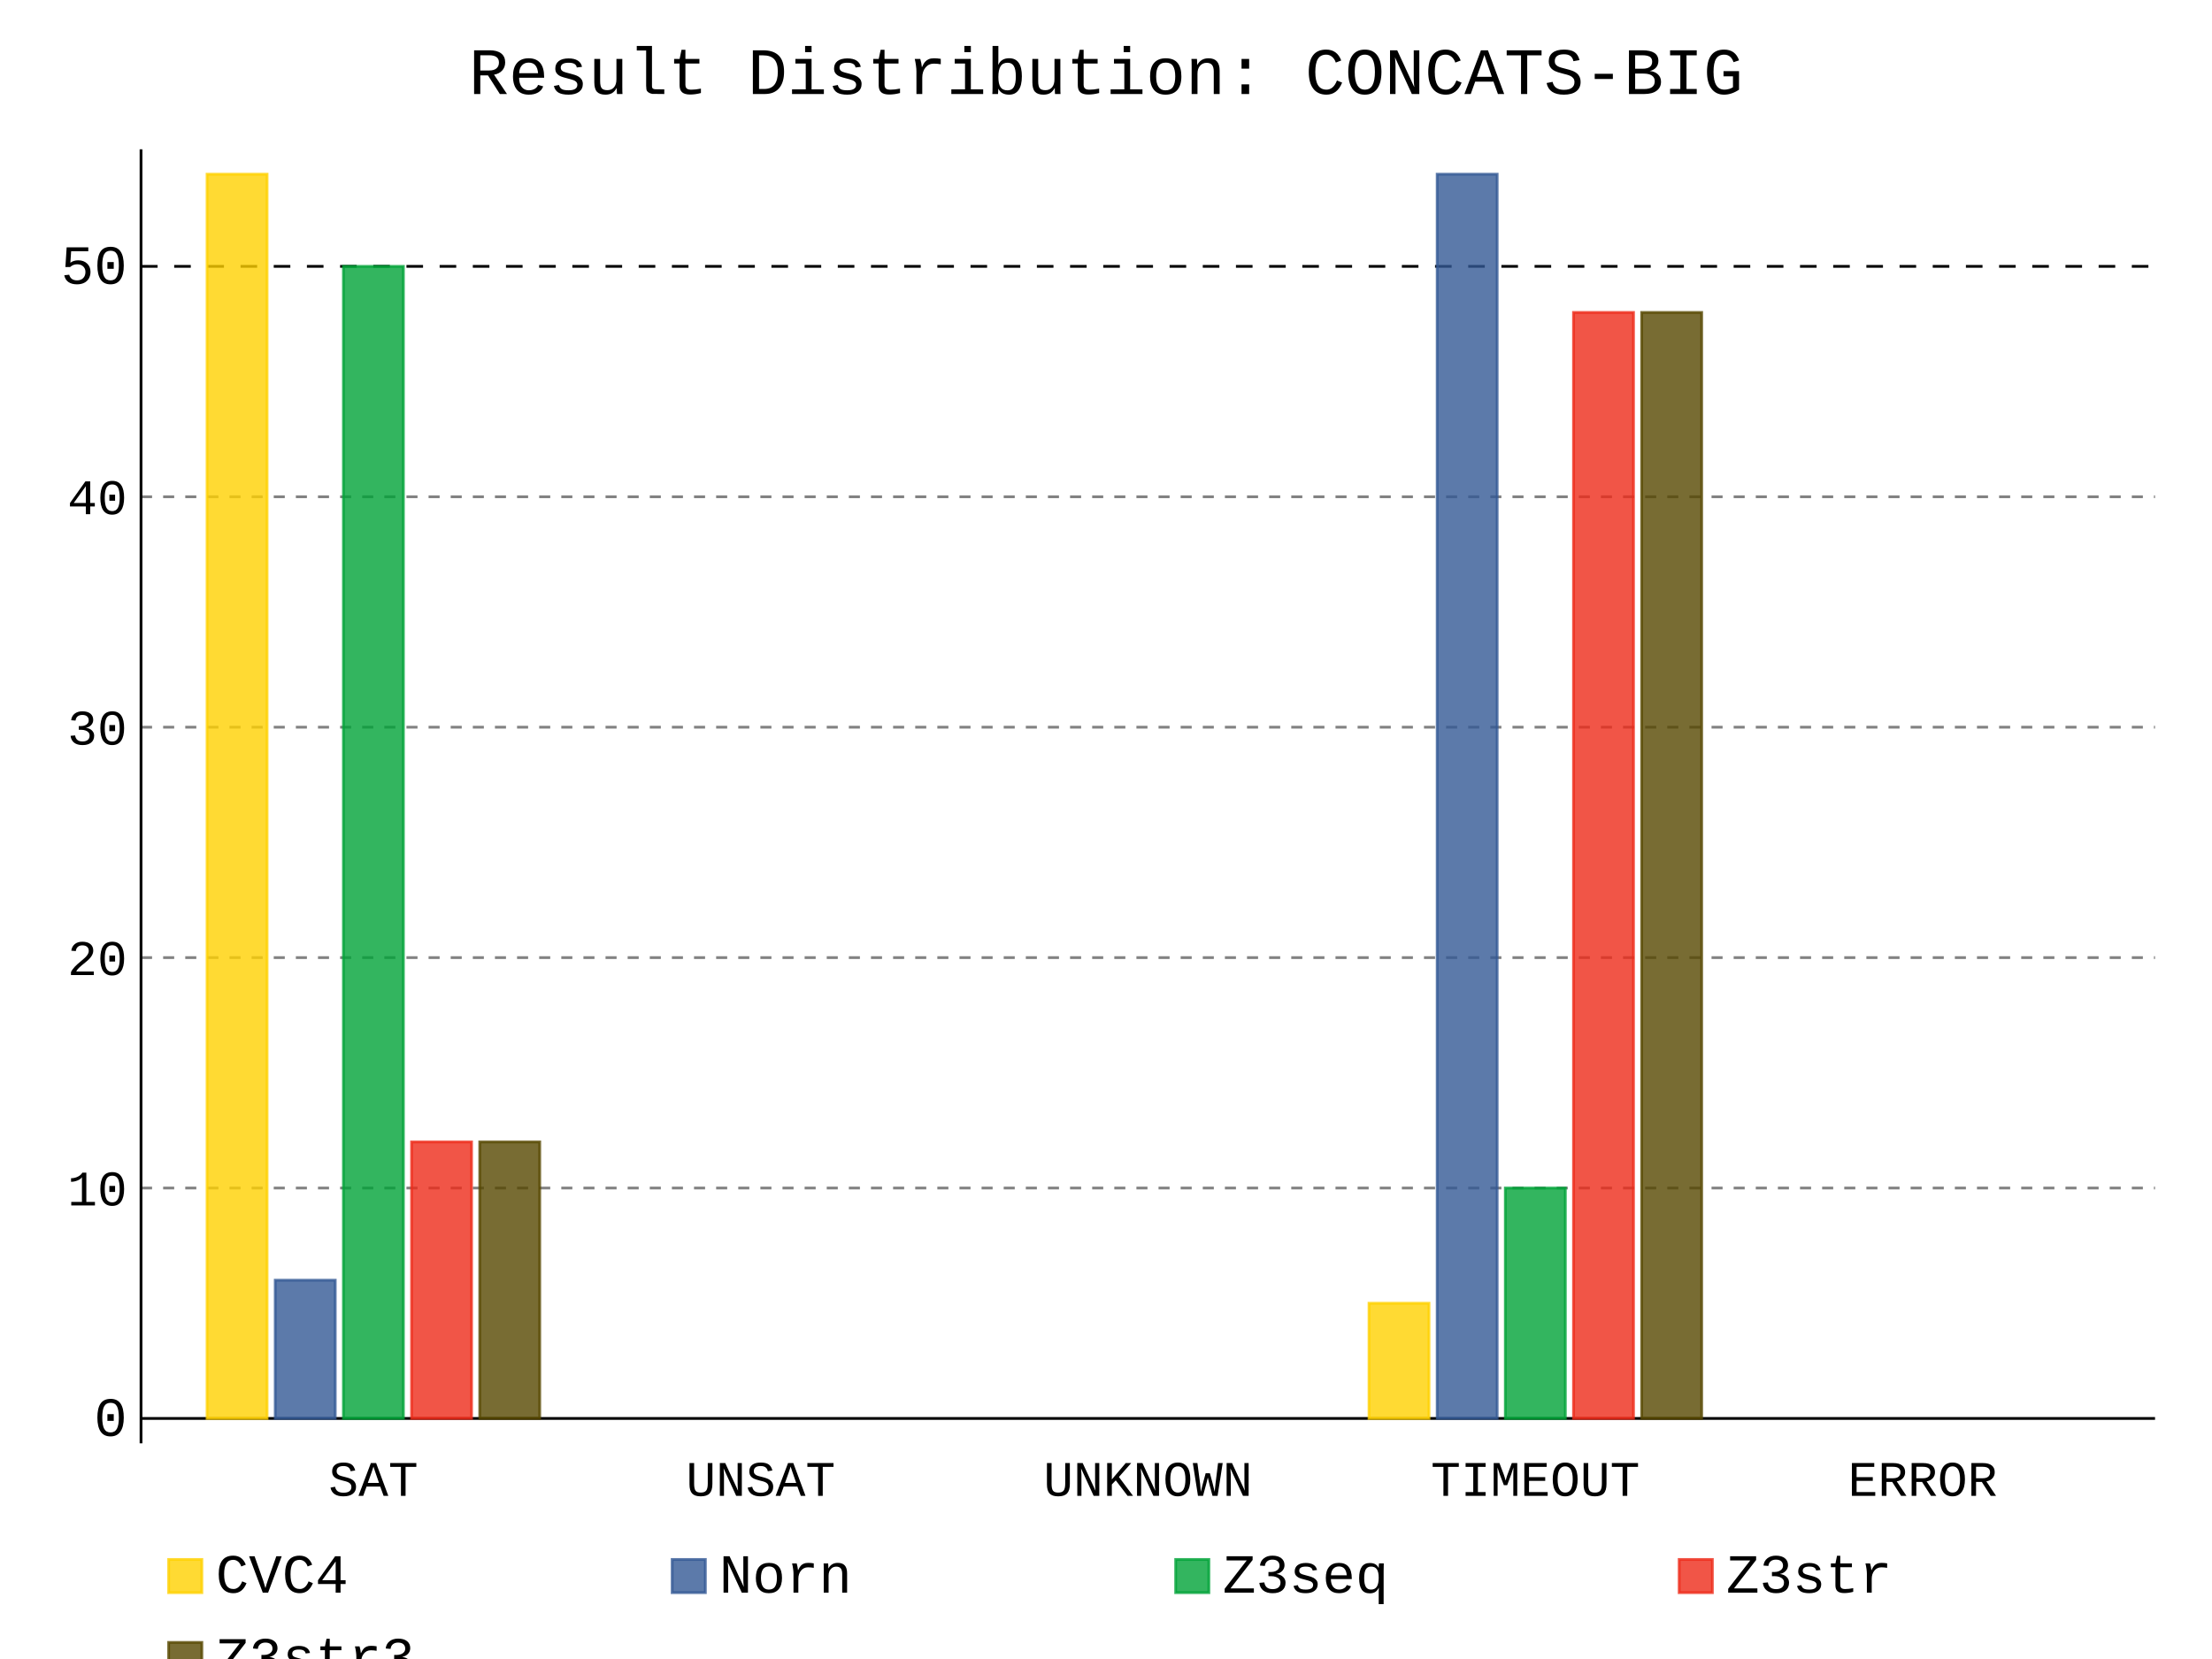
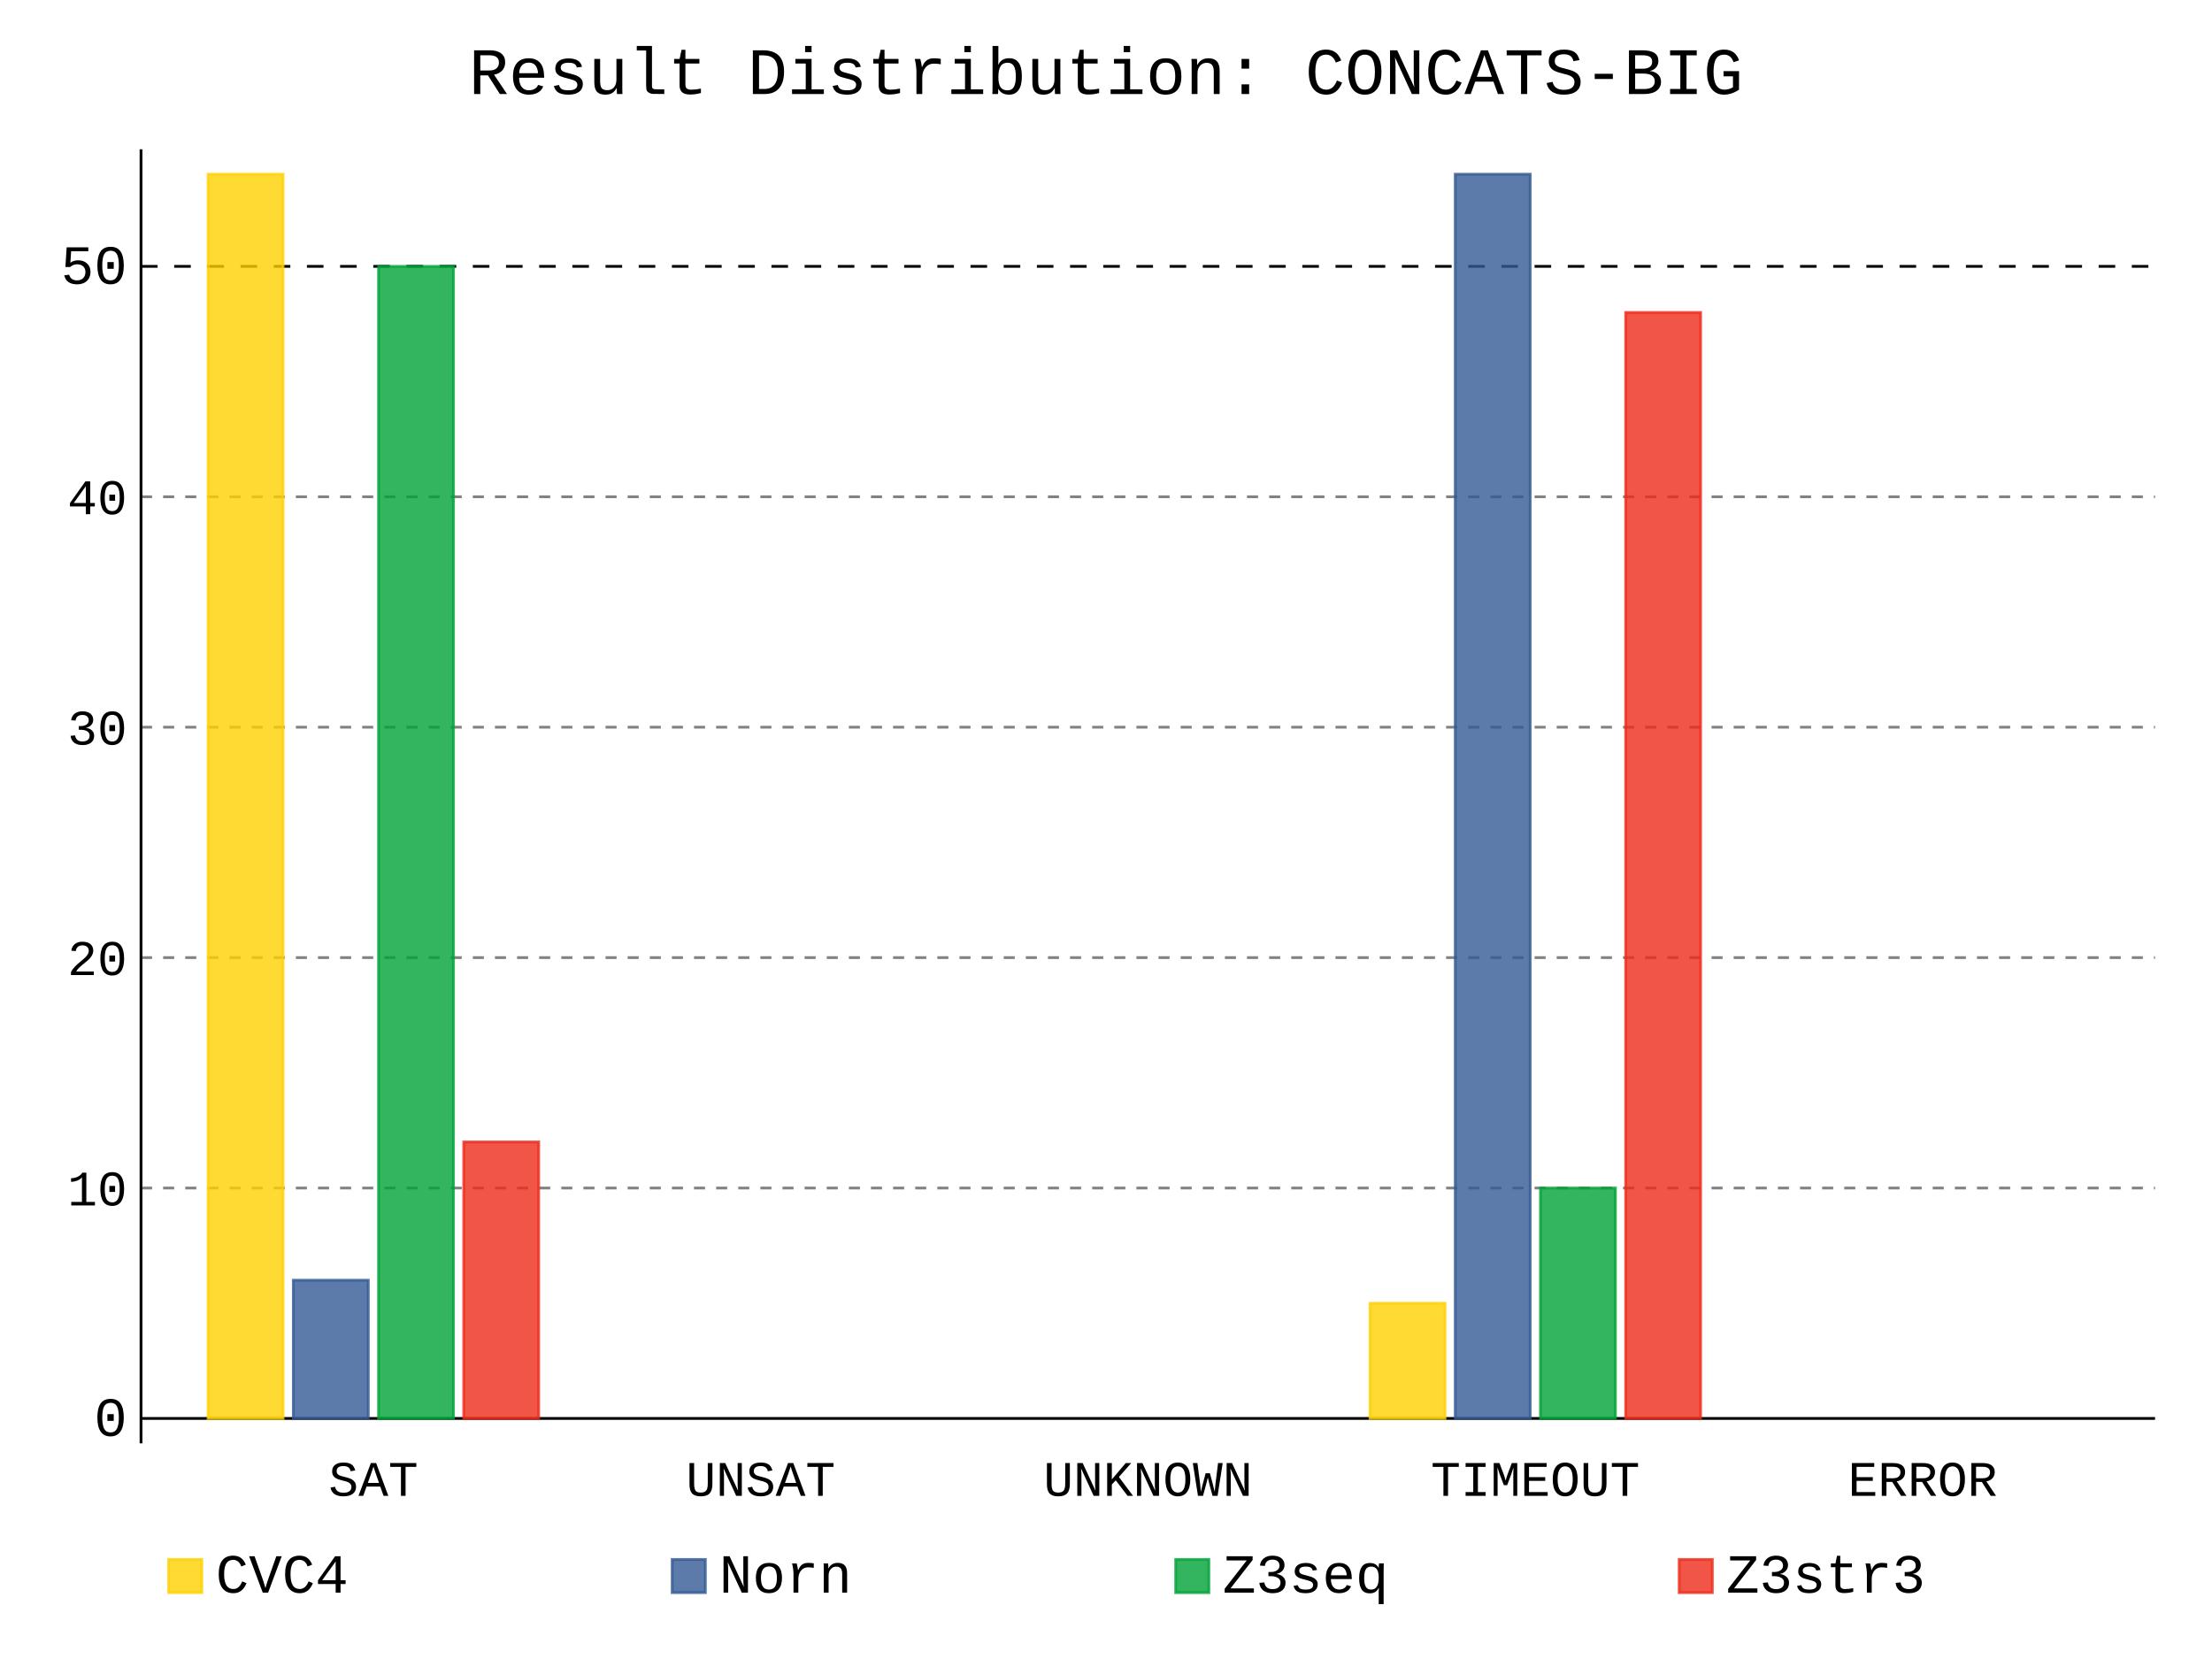
- <svg xmlns="http://www.w3.org/2000/svg" id="chart-6cb71c51-86f8-4f12-98c6-c9a9d5b7db43" class="pygal-chart" viewBox="0 0 800 600">
+ <svg xmlns="http://www.w3.org/2000/svg" id="chart-9b7d008c-0348-4f5e-be0c-7f99361ef3f6" class="pygal-chart" viewBox="0 0 800 600">
  <defs>
-     <style type="text/css">#chart-6cb71c51-86f8-4f12-98c6-c9a9d5b7db43{-webkit-user-select:none;-webkit-font-smoothing:antialiased;font-family:Consolas,"Liberation Mono",Menlo,Courier,monospace}#chart-6cb71c51-86f8-4f12-98c6-c9a9d5b7db43 .title{font-family:Consolas,"Liberation Mono",Menlo,Courier,monospace;font-size:24px}#chart-6cb71c51-86f8-4f12-98c6-c9a9d5b7db43 .legends .legend text{font-family:Consolas,"Liberation Mono",Menlo,Courier,monospace;font-size:20px}#chart-6cb71c51-86f8-4f12-98c6-c9a9d5b7db43 .axis text{font-family:Consolas,"Liberation Mono",Menlo,Courier,monospace;font-size:18px}#chart-6cb71c51-86f8-4f12-98c6-c9a9d5b7db43 .axis text.major{font-family:Consolas,"Liberation Mono",Menlo,Courier,monospace;font-size:20px}#chart-6cb71c51-86f8-4f12-98c6-c9a9d5b7db43 .text-overlay text.value{font-family:Consolas,"Liberation Mono",Menlo,Courier,monospace;font-size:22px}#chart-6cb71c51-86f8-4f12-98c6-c9a9d5b7db43 .text-overlay text.label{font-family:Consolas,"Liberation Mono",Menlo,Courier,monospace;font-size:20px}#chart-6cb71c51-86f8-4f12-98c6-c9a9d5b7db43 .tooltip{font-family:Consolas,"Liberation Mono",Menlo,Courier,monospace;font-size:20px}#chart-6cb71c51-86f8-4f12-98c6-c9a9d5b7db43 text.no_data{font-family:Consolas,"Liberation Mono",Menlo,Courier,monospace;font-size:64px}
- #chart-6cb71c51-86f8-4f12-98c6-c9a9d5b7db43{background-color:#FFFFFF}#chart-6cb71c51-86f8-4f12-98c6-c9a9d5b7db43 path,#chart-6cb71c51-86f8-4f12-98c6-c9a9d5b7db43 line,#chart-6cb71c51-86f8-4f12-98c6-c9a9d5b7db43 rect,#chart-6cb71c51-86f8-4f12-98c6-c9a9d5b7db43 circle{-webkit-transition:100ms;-moz-transition:100ms;transition:100ms}#chart-6cb71c51-86f8-4f12-98c6-c9a9d5b7db43 .graph &gt; .background{fill:#FFFFFF}#chart-6cb71c51-86f8-4f12-98c6-c9a9d5b7db43 .plot &gt; .background{fill:#FFFFFF}#chart-6cb71c51-86f8-4f12-98c6-c9a9d5b7db43 .graph{fill:#000000}#chart-6cb71c51-86f8-4f12-98c6-c9a9d5b7db43 text.no_data{fill:#000000}#chart-6cb71c51-86f8-4f12-98c6-c9a9d5b7db43 .title{fill:#000000}#chart-6cb71c51-86f8-4f12-98c6-c9a9d5b7db43 .legends .legend text{fill:#000000}#chart-6cb71c51-86f8-4f12-98c6-c9a9d5b7db43 .legends .legend:hover text{fill:#000000}#chart-6cb71c51-86f8-4f12-98c6-c9a9d5b7db43 .axis .line{stroke:#000000}#chart-6cb71c51-86f8-4f12-98c6-c9a9d5b7db43 .axis .guide.line{stroke:#828282}#chart-6cb71c51-86f8-4f12-98c6-c9a9d5b7db43 .axis .major.line{stroke:#000000}#chart-6cb71c51-86f8-4f12-98c6-c9a9d5b7db43 .axis text.major{fill:#000000}#chart-6cb71c51-86f8-4f12-98c6-c9a9d5b7db43 .axis.y .guides:hover .guide.line,#chart-6cb71c51-86f8-4f12-98c6-c9a9d5b7db43 .line-graph .axis.x .guides:hover .guide.line,#chart-6cb71c51-86f8-4f12-98c6-c9a9d5b7db43 .stackedline-graph .axis.x .guides:hover .guide.line,#chart-6cb71c51-86f8-4f12-98c6-c9a9d5b7db43 .xy-graph .axis.x .guides:hover .guide.line{stroke:#000000}#chart-6cb71c51-86f8-4f12-98c6-c9a9d5b7db43 .axis .guides:hover text{fill:#000000}#chart-6cb71c51-86f8-4f12-98c6-c9a9d5b7db43 .reactive{fill-opacity:.8;stroke-opacity:.8}#chart-6cb71c51-86f8-4f12-98c6-c9a9d5b7db43 .ci{stroke:#000000}#chart-6cb71c51-86f8-4f12-98c6-c9a9d5b7db43 .reactive.active,#chart-6cb71c51-86f8-4f12-98c6-c9a9d5b7db43 .active .reactive{fill-opacity:.9;stroke-opacity:.9;stroke-width:4}#chart-6cb71c51-86f8-4f12-98c6-c9a9d5b7db43 .ci .reactive.active{stroke-width:1.5}#chart-6cb71c51-86f8-4f12-98c6-c9a9d5b7db43 .series text{fill:#000000}#chart-6cb71c51-86f8-4f12-98c6-c9a9d5b7db43 .tooltip rect{fill:#FFFFFF;stroke:#000000;-webkit-transition:opacity 100ms;-moz-transition:opacity 100ms;transition:opacity 100ms}#chart-6cb71c51-86f8-4f12-98c6-c9a9d5b7db43 .tooltip .label{fill:#000000}#chart-6cb71c51-86f8-4f12-98c6-c9a9d5b7db43 .tooltip .label{fill:#000000}#chart-6cb71c51-86f8-4f12-98c6-c9a9d5b7db43 .tooltip .legend{font-size:.8em;fill:#828282}#chart-6cb71c51-86f8-4f12-98c6-c9a9d5b7db43 .tooltip .x_label{font-size:.6em;fill:#000000}#chart-6cb71c51-86f8-4f12-98c6-c9a9d5b7db43 .tooltip .xlink{font-size:.5em;text-decoration:underline}#chart-6cb71c51-86f8-4f12-98c6-c9a9d5b7db43 .tooltip .value{font-size:1.5em}#chart-6cb71c51-86f8-4f12-98c6-c9a9d5b7db43 .bound{font-size:.5em}#chart-6cb71c51-86f8-4f12-98c6-c9a9d5b7db43 .max-value{font-size:.75em;fill:#828282}#chart-6cb71c51-86f8-4f12-98c6-c9a9d5b7db43 .map-element{fill:#FFFFFF;stroke:#828282 !important}#chart-6cb71c51-86f8-4f12-98c6-c9a9d5b7db43 .map-element .reactive{fill-opacity:inherit;stroke-opacity:inherit}#chart-6cb71c51-86f8-4f12-98c6-c9a9d5b7db43 .color-0,#chart-6cb71c51-86f8-4f12-98c6-c9a9d5b7db43 .color-0 a:visited{stroke:#ffd000;fill:#ffd000}#chart-6cb71c51-86f8-4f12-98c6-c9a9d5b7db43 .color-1,#chart-6cb71c51-86f8-4f12-98c6-c9a9d5b7db43 .color-1 a:visited{stroke:#345995;fill:#345995}#chart-6cb71c51-86f8-4f12-98c6-c9a9d5b7db43 .color-2,#chart-6cb71c51-86f8-4f12-98c6-c9a9d5b7db43 .color-2 a:visited{stroke:#01a337;fill:#01a337}#chart-6cb71c51-86f8-4f12-98c6-c9a9d5b7db43 .color-3,#chart-6cb71c51-86f8-4f12-98c6-c9a9d5b7db43 .color-3 a:visited{stroke:#ed2b1a;fill:#ed2b1a}#chart-6cb71c51-86f8-4f12-98c6-c9a9d5b7db43 .color-4,#chart-6cb71c51-86f8-4f12-98c6-c9a9d5b7db43 .color-4 a:visited{stroke:#574700;fill:#574700}#chart-6cb71c51-86f8-4f12-98c6-c9a9d5b7db43 .text-overlay .color-0 text{fill:black}#chart-6cb71c51-86f8-4f12-98c6-c9a9d5b7db43 .text-overlay .color-1 text{fill:black}#chart-6cb71c51-86f8-4f12-98c6-c9a9d5b7db43 .text-overlay .color-2 text{fill:black}#chart-6cb71c51-86f8-4f12-98c6-c9a9d5b7db43 .text-overlay .color-3 text{fill:black}#chart-6cb71c51-86f8-4f12-98c6-c9a9d5b7db43 .text-overlay .color-4 text{fill:white}
- #chart-6cb71c51-86f8-4f12-98c6-c9a9d5b7db43 text.no_data{text-anchor:middle}#chart-6cb71c51-86f8-4f12-98c6-c9a9d5b7db43 .guide.line{fill:none}#chart-6cb71c51-86f8-4f12-98c6-c9a9d5b7db43 .centered{text-anchor:middle}#chart-6cb71c51-86f8-4f12-98c6-c9a9d5b7db43 .title{text-anchor:middle}#chart-6cb71c51-86f8-4f12-98c6-c9a9d5b7db43 .legends .legend text{fill-opacity:1}#chart-6cb71c51-86f8-4f12-98c6-c9a9d5b7db43 .axis.x text{text-anchor:middle}#chart-6cb71c51-86f8-4f12-98c6-c9a9d5b7db43 .axis.x:not(.web) text[transform]{text-anchor:start}#chart-6cb71c51-86f8-4f12-98c6-c9a9d5b7db43 .axis.x:not(.web) text[transform].backwards{text-anchor:end}#chart-6cb71c51-86f8-4f12-98c6-c9a9d5b7db43 .axis.y text{text-anchor:end}#chart-6cb71c51-86f8-4f12-98c6-c9a9d5b7db43 .axis.y text[transform].backwards{text-anchor:start}#chart-6cb71c51-86f8-4f12-98c6-c9a9d5b7db43 .axis.y2 text{text-anchor:start}#chart-6cb71c51-86f8-4f12-98c6-c9a9d5b7db43 .axis.y2 text[transform].backwards{text-anchor:end}#chart-6cb71c51-86f8-4f12-98c6-c9a9d5b7db43 .axis .guide.line{stroke-dasharray:4,4}#chart-6cb71c51-86f8-4f12-98c6-c9a9d5b7db43 .axis .major.guide.line{stroke-dasharray:6,6}#chart-6cb71c51-86f8-4f12-98c6-c9a9d5b7db43 .horizontal .axis.y .guide.line,#chart-6cb71c51-86f8-4f12-98c6-c9a9d5b7db43 .horizontal .axis.y2 .guide.line,#chart-6cb71c51-86f8-4f12-98c6-c9a9d5b7db43 .vertical .axis.x .guide.line{opacity:0}#chart-6cb71c51-86f8-4f12-98c6-c9a9d5b7db43 .horizontal .axis.always_show .guide.line,#chart-6cb71c51-86f8-4f12-98c6-c9a9d5b7db43 .vertical .axis.always_show .guide.line{opacity:1 !important}#chart-6cb71c51-86f8-4f12-98c6-c9a9d5b7db43 .axis.y .guides:hover .guide.line,#chart-6cb71c51-86f8-4f12-98c6-c9a9d5b7db43 .axis.y2 .guides:hover .guide.line,#chart-6cb71c51-86f8-4f12-98c6-c9a9d5b7db43 .axis.x .guides:hover .guide.line{opacity:1}#chart-6cb71c51-86f8-4f12-98c6-c9a9d5b7db43 .axis .guides:hover text{opacity:1}#chart-6cb71c51-86f8-4f12-98c6-c9a9d5b7db43 .nofill{fill:none}#chart-6cb71c51-86f8-4f12-98c6-c9a9d5b7db43 .subtle-fill{fill-opacity:.2}#chart-6cb71c51-86f8-4f12-98c6-c9a9d5b7db43 .dot{stroke-width:1px;fill-opacity:1}#chart-6cb71c51-86f8-4f12-98c6-c9a9d5b7db43 .dot.active{stroke-width:5px}#chart-6cb71c51-86f8-4f12-98c6-c9a9d5b7db43 .dot.negative{fill:transparent}#chart-6cb71c51-86f8-4f12-98c6-c9a9d5b7db43 text,#chart-6cb71c51-86f8-4f12-98c6-c9a9d5b7db43 tspan{stroke:none !important}#chart-6cb71c51-86f8-4f12-98c6-c9a9d5b7db43 .series text.active{opacity:1}#chart-6cb71c51-86f8-4f12-98c6-c9a9d5b7db43 .tooltip rect{fill-opacity:.95;stroke-width:.5}#chart-6cb71c51-86f8-4f12-98c6-c9a9d5b7db43 .tooltip text{fill-opacity:1}#chart-6cb71c51-86f8-4f12-98c6-c9a9d5b7db43 .showable{visibility:hidden}#chart-6cb71c51-86f8-4f12-98c6-c9a9d5b7db43 .showable.shown{visibility:visible}#chart-6cb71c51-86f8-4f12-98c6-c9a9d5b7db43 .gauge-background{fill:rgba(229,229,229,1);stroke:none}#chart-6cb71c51-86f8-4f12-98c6-c9a9d5b7db43 .bg-lines{stroke:#FFFFFF;stroke-width:2px}</style>
+     <style type="text/css">#chart-9b7d008c-0348-4f5e-be0c-7f99361ef3f6{-webkit-user-select:none;-webkit-font-smoothing:antialiased;font-family:Consolas,"Liberation Mono",Menlo,Courier,monospace}#chart-9b7d008c-0348-4f5e-be0c-7f99361ef3f6 .title{font-family:Consolas,"Liberation Mono",Menlo,Courier,monospace;font-size:24px}#chart-9b7d008c-0348-4f5e-be0c-7f99361ef3f6 .legends .legend text{font-family:Consolas,"Liberation Mono",Menlo,Courier,monospace;font-size:20px}#chart-9b7d008c-0348-4f5e-be0c-7f99361ef3f6 .axis text{font-family:Consolas,"Liberation Mono",Menlo,Courier,monospace;font-size:18px}#chart-9b7d008c-0348-4f5e-be0c-7f99361ef3f6 .axis text.major{font-family:Consolas,"Liberation Mono",Menlo,Courier,monospace;font-size:20px}#chart-9b7d008c-0348-4f5e-be0c-7f99361ef3f6 .text-overlay text.value{font-family:Consolas,"Liberation Mono",Menlo,Courier,monospace;font-size:22px}#chart-9b7d008c-0348-4f5e-be0c-7f99361ef3f6 .text-overlay text.label{font-family:Consolas,"Liberation Mono",Menlo,Courier,monospace;font-size:20px}#chart-9b7d008c-0348-4f5e-be0c-7f99361ef3f6 .tooltip{font-family:Consolas,"Liberation Mono",Menlo,Courier,monospace;font-size:20px}#chart-9b7d008c-0348-4f5e-be0c-7f99361ef3f6 text.no_data{font-family:Consolas,"Liberation Mono",Menlo,Courier,monospace;font-size:64px}
+ #chart-9b7d008c-0348-4f5e-be0c-7f99361ef3f6{background-color:#FFFFFF}#chart-9b7d008c-0348-4f5e-be0c-7f99361ef3f6 path,#chart-9b7d008c-0348-4f5e-be0c-7f99361ef3f6 line,#chart-9b7d008c-0348-4f5e-be0c-7f99361ef3f6 rect,#chart-9b7d008c-0348-4f5e-be0c-7f99361ef3f6 circle{-webkit-transition:100ms;-moz-transition:100ms;transition:100ms}#chart-9b7d008c-0348-4f5e-be0c-7f99361ef3f6 .graph &gt; .background{fill:#FFFFFF}#chart-9b7d008c-0348-4f5e-be0c-7f99361ef3f6 .plot &gt; .background{fill:#FFFFFF}#chart-9b7d008c-0348-4f5e-be0c-7f99361ef3f6 .graph{fill:#000000}#chart-9b7d008c-0348-4f5e-be0c-7f99361ef3f6 text.no_data{fill:#000000}#chart-9b7d008c-0348-4f5e-be0c-7f99361ef3f6 .title{fill:#000000}#chart-9b7d008c-0348-4f5e-be0c-7f99361ef3f6 .legends .legend text{fill:#000000}#chart-9b7d008c-0348-4f5e-be0c-7f99361ef3f6 .legends .legend:hover text{fill:#000000}#chart-9b7d008c-0348-4f5e-be0c-7f99361ef3f6 .axis .line{stroke:#000000}#chart-9b7d008c-0348-4f5e-be0c-7f99361ef3f6 .axis .guide.line{stroke:#828282}#chart-9b7d008c-0348-4f5e-be0c-7f99361ef3f6 .axis .major.line{stroke:#000000}#chart-9b7d008c-0348-4f5e-be0c-7f99361ef3f6 .axis text.major{fill:#000000}#chart-9b7d008c-0348-4f5e-be0c-7f99361ef3f6 .axis.y .guides:hover .guide.line,#chart-9b7d008c-0348-4f5e-be0c-7f99361ef3f6 .line-graph .axis.x .guides:hover .guide.line,#chart-9b7d008c-0348-4f5e-be0c-7f99361ef3f6 .stackedline-graph .axis.x .guides:hover .guide.line,#chart-9b7d008c-0348-4f5e-be0c-7f99361ef3f6 .xy-graph .axis.x .guides:hover .guide.line{stroke:#000000}#chart-9b7d008c-0348-4f5e-be0c-7f99361ef3f6 .axis .guides:hover text{fill:#000000}#chart-9b7d008c-0348-4f5e-be0c-7f99361ef3f6 .reactive{fill-opacity:.8;stroke-opacity:.8}#chart-9b7d008c-0348-4f5e-be0c-7f99361ef3f6 .ci{stroke:#000000}#chart-9b7d008c-0348-4f5e-be0c-7f99361ef3f6 .reactive.active,#chart-9b7d008c-0348-4f5e-be0c-7f99361ef3f6 .active .reactive{fill-opacity:.9;stroke-opacity:.9;stroke-width:4}#chart-9b7d008c-0348-4f5e-be0c-7f99361ef3f6 .ci .reactive.active{stroke-width:1.5}#chart-9b7d008c-0348-4f5e-be0c-7f99361ef3f6 .series text{fill:#000000}#chart-9b7d008c-0348-4f5e-be0c-7f99361ef3f6 .tooltip rect{fill:#FFFFFF;stroke:#000000;-webkit-transition:opacity 100ms;-moz-transition:opacity 100ms;transition:opacity 100ms}#chart-9b7d008c-0348-4f5e-be0c-7f99361ef3f6 .tooltip .label{fill:#000000}#chart-9b7d008c-0348-4f5e-be0c-7f99361ef3f6 .tooltip .label{fill:#000000}#chart-9b7d008c-0348-4f5e-be0c-7f99361ef3f6 .tooltip .legend{font-size:.8em;fill:#828282}#chart-9b7d008c-0348-4f5e-be0c-7f99361ef3f6 .tooltip .x_label{font-size:.6em;fill:#000000}#chart-9b7d008c-0348-4f5e-be0c-7f99361ef3f6 .tooltip .xlink{font-size:.5em;text-decoration:underline}#chart-9b7d008c-0348-4f5e-be0c-7f99361ef3f6 .tooltip .value{font-size:1.5em}#chart-9b7d008c-0348-4f5e-be0c-7f99361ef3f6 .bound{font-size:.5em}#chart-9b7d008c-0348-4f5e-be0c-7f99361ef3f6 .max-value{font-size:.75em;fill:#828282}#chart-9b7d008c-0348-4f5e-be0c-7f99361ef3f6 .map-element{fill:#FFFFFF;stroke:#828282 !important}#chart-9b7d008c-0348-4f5e-be0c-7f99361ef3f6 .map-element .reactive{fill-opacity:inherit;stroke-opacity:inherit}#chart-9b7d008c-0348-4f5e-be0c-7f99361ef3f6 .color-0,#chart-9b7d008c-0348-4f5e-be0c-7f99361ef3f6 .color-0 a:visited{stroke:#FFD000;fill:#FFD000}#chart-9b7d008c-0348-4f5e-be0c-7f99361ef3f6 .color-1,#chart-9b7d008c-0348-4f5e-be0c-7f99361ef3f6 .color-1 a:visited{stroke:#345995;fill:#345995}#chart-9b7d008c-0348-4f5e-be0c-7f99361ef3f6 .color-2,#chart-9b7d008c-0348-4f5e-be0c-7f99361ef3f6 .color-2 a:visited{stroke:#01A337;fill:#01A337}#chart-9b7d008c-0348-4f5e-be0c-7f99361ef3f6 .color-3,#chart-9b7d008c-0348-4f5e-be0c-7f99361ef3f6 .color-3 a:visited{stroke:#ED2B1A;fill:#ED2B1A}#chart-9b7d008c-0348-4f5e-be0c-7f99361ef3f6 .text-overlay .color-0 text{fill:black}#chart-9b7d008c-0348-4f5e-be0c-7f99361ef3f6 .text-overlay .color-1 text{fill:black}#chart-9b7d008c-0348-4f5e-be0c-7f99361ef3f6 .text-overlay .color-2 text{fill:black}#chart-9b7d008c-0348-4f5e-be0c-7f99361ef3f6 .text-overlay .color-3 text{fill:black}
+ #chart-9b7d008c-0348-4f5e-be0c-7f99361ef3f6 text.no_data{text-anchor:middle}#chart-9b7d008c-0348-4f5e-be0c-7f99361ef3f6 .guide.line{fill:none}#chart-9b7d008c-0348-4f5e-be0c-7f99361ef3f6 .centered{text-anchor:middle}#chart-9b7d008c-0348-4f5e-be0c-7f99361ef3f6 .title{text-anchor:middle}#chart-9b7d008c-0348-4f5e-be0c-7f99361ef3f6 .legends .legend text{fill-opacity:1}#chart-9b7d008c-0348-4f5e-be0c-7f99361ef3f6 .axis.x text{text-anchor:middle}#chart-9b7d008c-0348-4f5e-be0c-7f99361ef3f6 .axis.x:not(.web) text[transform]{text-anchor:start}#chart-9b7d008c-0348-4f5e-be0c-7f99361ef3f6 .axis.x:not(.web) text[transform].backwards{text-anchor:end}#chart-9b7d008c-0348-4f5e-be0c-7f99361ef3f6 .axis.y text{text-anchor:end}#chart-9b7d008c-0348-4f5e-be0c-7f99361ef3f6 .axis.y text[transform].backwards{text-anchor:start}#chart-9b7d008c-0348-4f5e-be0c-7f99361ef3f6 .axis.y2 text{text-anchor:start}#chart-9b7d008c-0348-4f5e-be0c-7f99361ef3f6 .axis.y2 text[transform].backwards{text-anchor:end}#chart-9b7d008c-0348-4f5e-be0c-7f99361ef3f6 .axis .guide.line{stroke-dasharray:4,4}#chart-9b7d008c-0348-4f5e-be0c-7f99361ef3f6 .axis .major.guide.line{stroke-dasharray:6,6}#chart-9b7d008c-0348-4f5e-be0c-7f99361ef3f6 .horizontal .axis.y .guide.line,#chart-9b7d008c-0348-4f5e-be0c-7f99361ef3f6 .horizontal .axis.y2 .guide.line,#chart-9b7d008c-0348-4f5e-be0c-7f99361ef3f6 .vertical .axis.x .guide.line{opacity:0}#chart-9b7d008c-0348-4f5e-be0c-7f99361ef3f6 .horizontal .axis.always_show .guide.line,#chart-9b7d008c-0348-4f5e-be0c-7f99361ef3f6 .vertical .axis.always_show .guide.line{opacity:1 !important}#chart-9b7d008c-0348-4f5e-be0c-7f99361ef3f6 .axis.y .guides:hover .guide.line,#chart-9b7d008c-0348-4f5e-be0c-7f99361ef3f6 .axis.y2 .guides:hover .guide.line,#chart-9b7d008c-0348-4f5e-be0c-7f99361ef3f6 .axis.x .guides:hover .guide.line{opacity:1}#chart-9b7d008c-0348-4f5e-be0c-7f99361ef3f6 .axis .guides:hover text{opacity:1}#chart-9b7d008c-0348-4f5e-be0c-7f99361ef3f6 .nofill{fill:none}#chart-9b7d008c-0348-4f5e-be0c-7f99361ef3f6 .subtle-fill{fill-opacity:.2}#chart-9b7d008c-0348-4f5e-be0c-7f99361ef3f6 .dot{stroke-width:1px;fill-opacity:1}#chart-9b7d008c-0348-4f5e-be0c-7f99361ef3f6 .dot.active{stroke-width:5px}#chart-9b7d008c-0348-4f5e-be0c-7f99361ef3f6 .dot.negative{fill:transparent}#chart-9b7d008c-0348-4f5e-be0c-7f99361ef3f6 text,#chart-9b7d008c-0348-4f5e-be0c-7f99361ef3f6 tspan{stroke:none !important}#chart-9b7d008c-0348-4f5e-be0c-7f99361ef3f6 .series text.active{opacity:1}#chart-9b7d008c-0348-4f5e-be0c-7f99361ef3f6 .tooltip rect{fill-opacity:.95;stroke-width:.5}#chart-9b7d008c-0348-4f5e-be0c-7f99361ef3f6 .tooltip text{fill-opacity:1}#chart-9b7d008c-0348-4f5e-be0c-7f99361ef3f6 .showable{visibility:hidden}#chart-9b7d008c-0348-4f5e-be0c-7f99361ef3f6 .showable.shown{visibility:visible}#chart-9b7d008c-0348-4f5e-be0c-7f99361ef3f6 .gauge-background{fill:rgba(229,229,229,1);stroke:none}#chart-9b7d008c-0348-4f5e-be0c-7f99361ef3f6 .bg-lines{stroke:#FFFFFF;stroke-width:2px}</style>
  </defs>
  <g class="graph bar-graph vertical">
    <rect class="background" height="600" width="800" x="0" y="0" />
    <g class="plot" transform="translate(51, 54)">
      <rect class="background" height="468.0" width="728.4" x="0" y="0" />
      <g class="axis y always_show">
        <g class="guides">
          <path class="axis major line" d="M0 459 h728.4" />
          <text class="major" x="-5" y="465.3">0</text>
        </g>
        <g class="guides">
          <path class="guide line" d="M0 375.667 h728.4" />
          <text class="" x="-5" y="381.967">10</text>
        </g>
        <g class="guides">
          <path class="guide line" d="M0 292.333 h728.4" />
          <text class="" x="-5" y="298.633">20</text>
        </g>
        <g class="guides">
          <path class="guide line" d="M0 209 h728.4" />
          <text class="" x="-5" y="215.3">30</text>
        </g>
        <g class="guides">
          <path class="guide line" d="M0 125.667 h728.4" />
          <text class="" x="-5" y="131.967">40</text>
        </g>
        <g class="guides">
          <path class="major guide line" d="M0 42.333 h728.4" />
          <text class="major" x="-5" y="48.633">50</text>
        </g>
      </g>
      <g class="axis x">
        <path class="line" d="M0 0 v468" />
        <g class="guides">
          <path class="guide line" d="M84.046 0 v468" />
          <text class="" x="84.046" y="487.0">SAT</text>
        </g>
        <g class="guides">
          <path class="guide line" d="M224.123 0 v468" />
          <text class="" x="224.123" y="487.0">UNSAT</text>
        </g>
        <g class="guides">
          <path class="guide line" d="M364.2 0 v468" />
          <text class="" x="364.2" y="487.0">UNKNOWN</text>
        </g>
        <g class="guides">
          <path class="guide line" d="M504.277 0 v468" />
          <text class="" x="504.277" y="487.0">TIMEOUT</text>
        </g>
        <g class="guides">
          <path class="guide line" d="M644.354 0 v468" />
          <text class="" x="644.354" y="487.0">ERROR</text>
        </g>
      </g>
      <g class="series serie-0 color-0">
        <g class="bars">
          <g class="bar">
-             <rect class="rect reactive tooltip-trigger" height="450.0" rx="0" ry="0" width="21.695" x="23.892" y="9.0" />
+             <rect class="rect reactive tooltip-trigger" height="450.0" rx="0" ry="0" width="27.119" x="24.261" y="9.0" />
          </g>
          <g class="bar">
-             <rect class="rect reactive tooltip-trigger" height="0.0" rx="0" ry="0" width="21.695" x="163.968" y="459.0" />
+             <rect class="rect reactive tooltip-trigger" height="0.0" rx="0" ry="0" width="27.119" x="164.338" y="459.0" />
          </g>
          <g class="bar">
-             <rect class="rect reactive tooltip-trigger" height="0.0" rx="0" ry="0" width="21.695" x="304.045" y="459.0" />
+             <rect class="rect reactive tooltip-trigger" height="0.0" rx="0" ry="0" width="27.119" x="304.415" y="459.0" />
          </g>
          <g class="bar">
-             <rect class="rect reactive tooltip-trigger" height="41.667" rx="0" ry="0" width="21.695" x="444.122" y="417.333" />
+             <rect class="rect reactive tooltip-trigger" height="41.667" rx="0" ry="0" width="27.119" x="444.492" y="417.333" />
          </g>
          <g class="bar">
-             <rect class="rect reactive tooltip-trigger" height="0.0" rx="0" ry="0" width="21.695" x="584.199" y="459.0" />
+             <rect class="rect reactive tooltip-trigger" height="0.0" rx="0" ry="0" width="27.119" x="584.569" y="459.0" />
          </g>
        </g>
      </g>
      <g class="series serie-1 color-1">
        <g class="bars">
          <g class="bar">
-             <rect class="rect reactive tooltip-trigger" height="50.0" rx="0" ry="0" width="21.695" x="48.545" y="409.0" />
+             <rect class="rect reactive tooltip-trigger" height="50.0" rx="0" ry="0" width="27.119" x="55.078" y="409.0" />
          </g>
          <g class="bar">
-             <rect class="rect reactive tooltip-trigger" height="0.0" rx="0" ry="0" width="21.695" x="188.622" y="459.0" />
+             <rect class="rect reactive tooltip-trigger" height="0.0" rx="0" ry="0" width="27.119" x="195.155" y="459.0" />
          </g>
          <g class="bar">
-             <rect class="rect reactive tooltip-trigger" height="0.0" rx="0" ry="0" width="21.695" x="328.699" y="459.0" />
+             <rect class="rect reactive tooltip-trigger" height="0.0" rx="0" ry="0" width="27.119" x="335.232" y="459.0" />
          </g>
          <g class="bar">
-             <rect class="rect reactive tooltip-trigger" height="450.0" rx="0" ry="0" width="21.695" x="468.776" y="9.0" />
+             <rect class="rect reactive tooltip-trigger" height="450.0" rx="0" ry="0" width="27.119" x="475.309" y="9.0" />
          </g>
          <g class="bar">
-             <rect class="rect reactive tooltip-trigger" height="0.0" rx="0" ry="0" width="21.695" x="608.853" y="459.0" />
+             <rect class="rect reactive tooltip-trigger" height="0.0" rx="0" ry="0" width="27.119" x="615.386" y="459.0" />
          </g>
        </g>
      </g>
      <g class="series serie-2 color-2">
        <g class="bars">
          <g class="bar">
-             <rect class="rect reactive tooltip-trigger" height="416.667" rx="0" ry="0" width="21.695" x="73.199" y="42.333" />
+             <rect class="rect reactive tooltip-trigger" height="416.667" rx="0" ry="0" width="27.119" x="85.895" y="42.333" />
          </g>
          <g class="bar">
-             <rect class="rect reactive tooltip-trigger" height="0.0" rx="0" ry="0" width="21.695" x="213.276" y="459.0" />
+             <rect class="rect reactive tooltip-trigger" height="0.0" rx="0" ry="0" width="27.119" x="225.972" y="459.0" />
          </g>
          <g class="bar">
-             <rect class="rect reactive tooltip-trigger" height="0.0" rx="0" ry="0" width="21.695" x="353.352" y="459.0" />
+             <rect class="rect reactive tooltip-trigger" height="0.0" rx="0" ry="0" width="27.119" x="366.049" y="459.0" />
          </g>
          <g class="bar">
-             <rect class="rect reactive tooltip-trigger" height="83.333" rx="0" ry="0" width="21.695" x="493.429" y="375.667" />
+             <rect class="rect reactive tooltip-trigger" height="83.333" rx="0" ry="0" width="27.119" x="506.126" y="375.667" />
          </g>
          <g class="bar">
-             <rect class="rect reactive tooltip-trigger" height="0.0" rx="0" ry="0" width="21.695" x="633.506" y="459.0" />
+             <rect class="rect reactive tooltip-trigger" height="0.0" rx="0" ry="0" width="27.119" x="646.203" y="459.0" />
          </g>
        </g>
      </g>
      <g class="series serie-3 color-3">
        <g class="bars">
          <g class="bar">
-             <rect class="rect reactive tooltip-trigger" height="100.0" rx="0" ry="0" width="21.695" x="97.852" y="359.0" />
+             <rect class="rect reactive tooltip-trigger" height="100.0" rx="0" ry="0" width="27.119" x="116.712" y="359.0" />
          </g>
          <g class="bar">
-             <rect class="rect reactive tooltip-trigger" height="0.0" rx="0" ry="0" width="21.695" x="237.929" y="459.0" />
+             <rect class="rect reactive tooltip-trigger" height="0.0" rx="0" ry="0" width="27.119" x="256.789" y="459.0" />
          </g>
          <g class="bar">
-             <rect class="rect reactive tooltip-trigger" height="0.0" rx="0" ry="0" width="21.695" x="378.006" y="459.0" />
+             <rect class="rect reactive tooltip-trigger" height="0.0" rx="0" ry="0" width="27.119" x="396.866" y="459.0" />
          </g>
          <g class="bar">
-             <rect class="rect reactive tooltip-trigger" height="400.0" rx="0" ry="0" width="21.695" x="518.083" y="59.0" />
+             <rect class="rect reactive tooltip-trigger" height="400.0" rx="0" ry="0" width="27.119" x="536.943" y="59.0" />
          </g>
          <g class="bar">
-             <rect class="rect reactive tooltip-trigger" height="0.0" rx="0" ry="0" width="21.695" x="658.16" y="459.0" />
-           </g>
-         </g>
-       </g>
-       <g class="series serie-4 color-4">
-         <g class="bars">
-           <g class="bar">
-             <rect class="rect reactive tooltip-trigger" height="100.0" rx="0" ry="0" width="21.695" x="122.506" y="359.0" />
-           </g>
-           <g class="bar">
-             <rect class="rect reactive tooltip-trigger" height="0.0" rx="0" ry="0" width="21.695" x="262.583" y="459.0" />
-           </g>
-           <g class="bar">
-             <rect class="rect reactive tooltip-trigger" height="0.0" rx="0" ry="0" width="21.695" x="402.66" y="459.0" />
-           </g>
-           <g class="bar">
-             <rect class="rect reactive tooltip-trigger" height="400.0" rx="0" ry="0" width="21.695" x="542.736" y="59.0" />
-           </g>
-           <g class="bar">
-             <rect class="rect reactive tooltip-trigger" height="0.0" rx="0" ry="0" width="21.695" x="682.813" y="459.0" />
+             <rect class="rect reactive tooltip-trigger" height="0.0" rx="0" ry="0" width="27.119" x="677.02" y="459.0" />
          </g>
        </g>
      </g>
    </g>
    <g class="titles">
      <text class="title plot_title" x="400.0" y="34">Result Distribution: CONCATS-BIG</text>
    </g>
    <g class="plot overlay" transform="translate(51, 54)">
      <g class="series serie-0 color-0" />
      <g class="series serie-1 color-1" />
      <g class="series serie-2 color-2" />
      <g class="series serie-3 color-3" />
-       <g class="series serie-4 color-4" />
    </g>
    <g class="plot text-overlay" transform="translate(51, 54)">
      <g class="series serie-0 color-0" />
      <g class="series serie-1 color-1" />
      <g class="series serie-2 color-2" />
      <g class="series serie-3 color-3" />
-       <g class="series serie-4 color-4" />
    </g>
    <g class="plot tooltip-overlay" transform="translate(51, 54)">
      <g class="tooltip" style="opacity: 0" transform="translate(0 0)">
        <rect class="tooltip-box" height="0" rx="10" ry="10" width="0" />
        <g class="text" />
      </g>
    </g>
    <g class="legends" transform="translate(61, 560)">
      <g class="legend reactive activate-serie" id="activate-serie-0">
        <rect class="color-0 reactive" height="12" width="12" x="0.0" y="4.0" />
        <text x="17.0" y="16.0">CVC4</text>
      </g>
      <g class="legend reactive activate-serie" id="activate-serie-1">
        <rect class="color-1 reactive" height="12" width="12" x="182.1" y="4.0" />
        <text x="199.1" y="16.0">Norn</text>
      </g>
      <g class="legend reactive activate-serie" id="activate-serie-2">
        <rect class="color-2 reactive" height="12" width="12" x="364.2" y="4.0" />
        <text x="381.2" y="16.0">Z3seq</text>
      </g>
      <g class="legend reactive activate-serie" id="activate-serie-3">
        <rect class="color-3 reactive" height="12" width="12" x="546.3" y="4.0" />
-         <text x="563.3" y="16.0">Z3str</text>
-       </g>
-       <g class="legend reactive activate-serie" id="activate-serie-4">
-         <rect class="color-4 reactive" height="12" width="12" x="0.0" y="34.0" />
-         <text x="17.0" y="46.0">Z3str3</text>
+         <text x="563.3" y="16.0">Z3str3</text>
      </g>
    </g>
  </g>
</svg>
